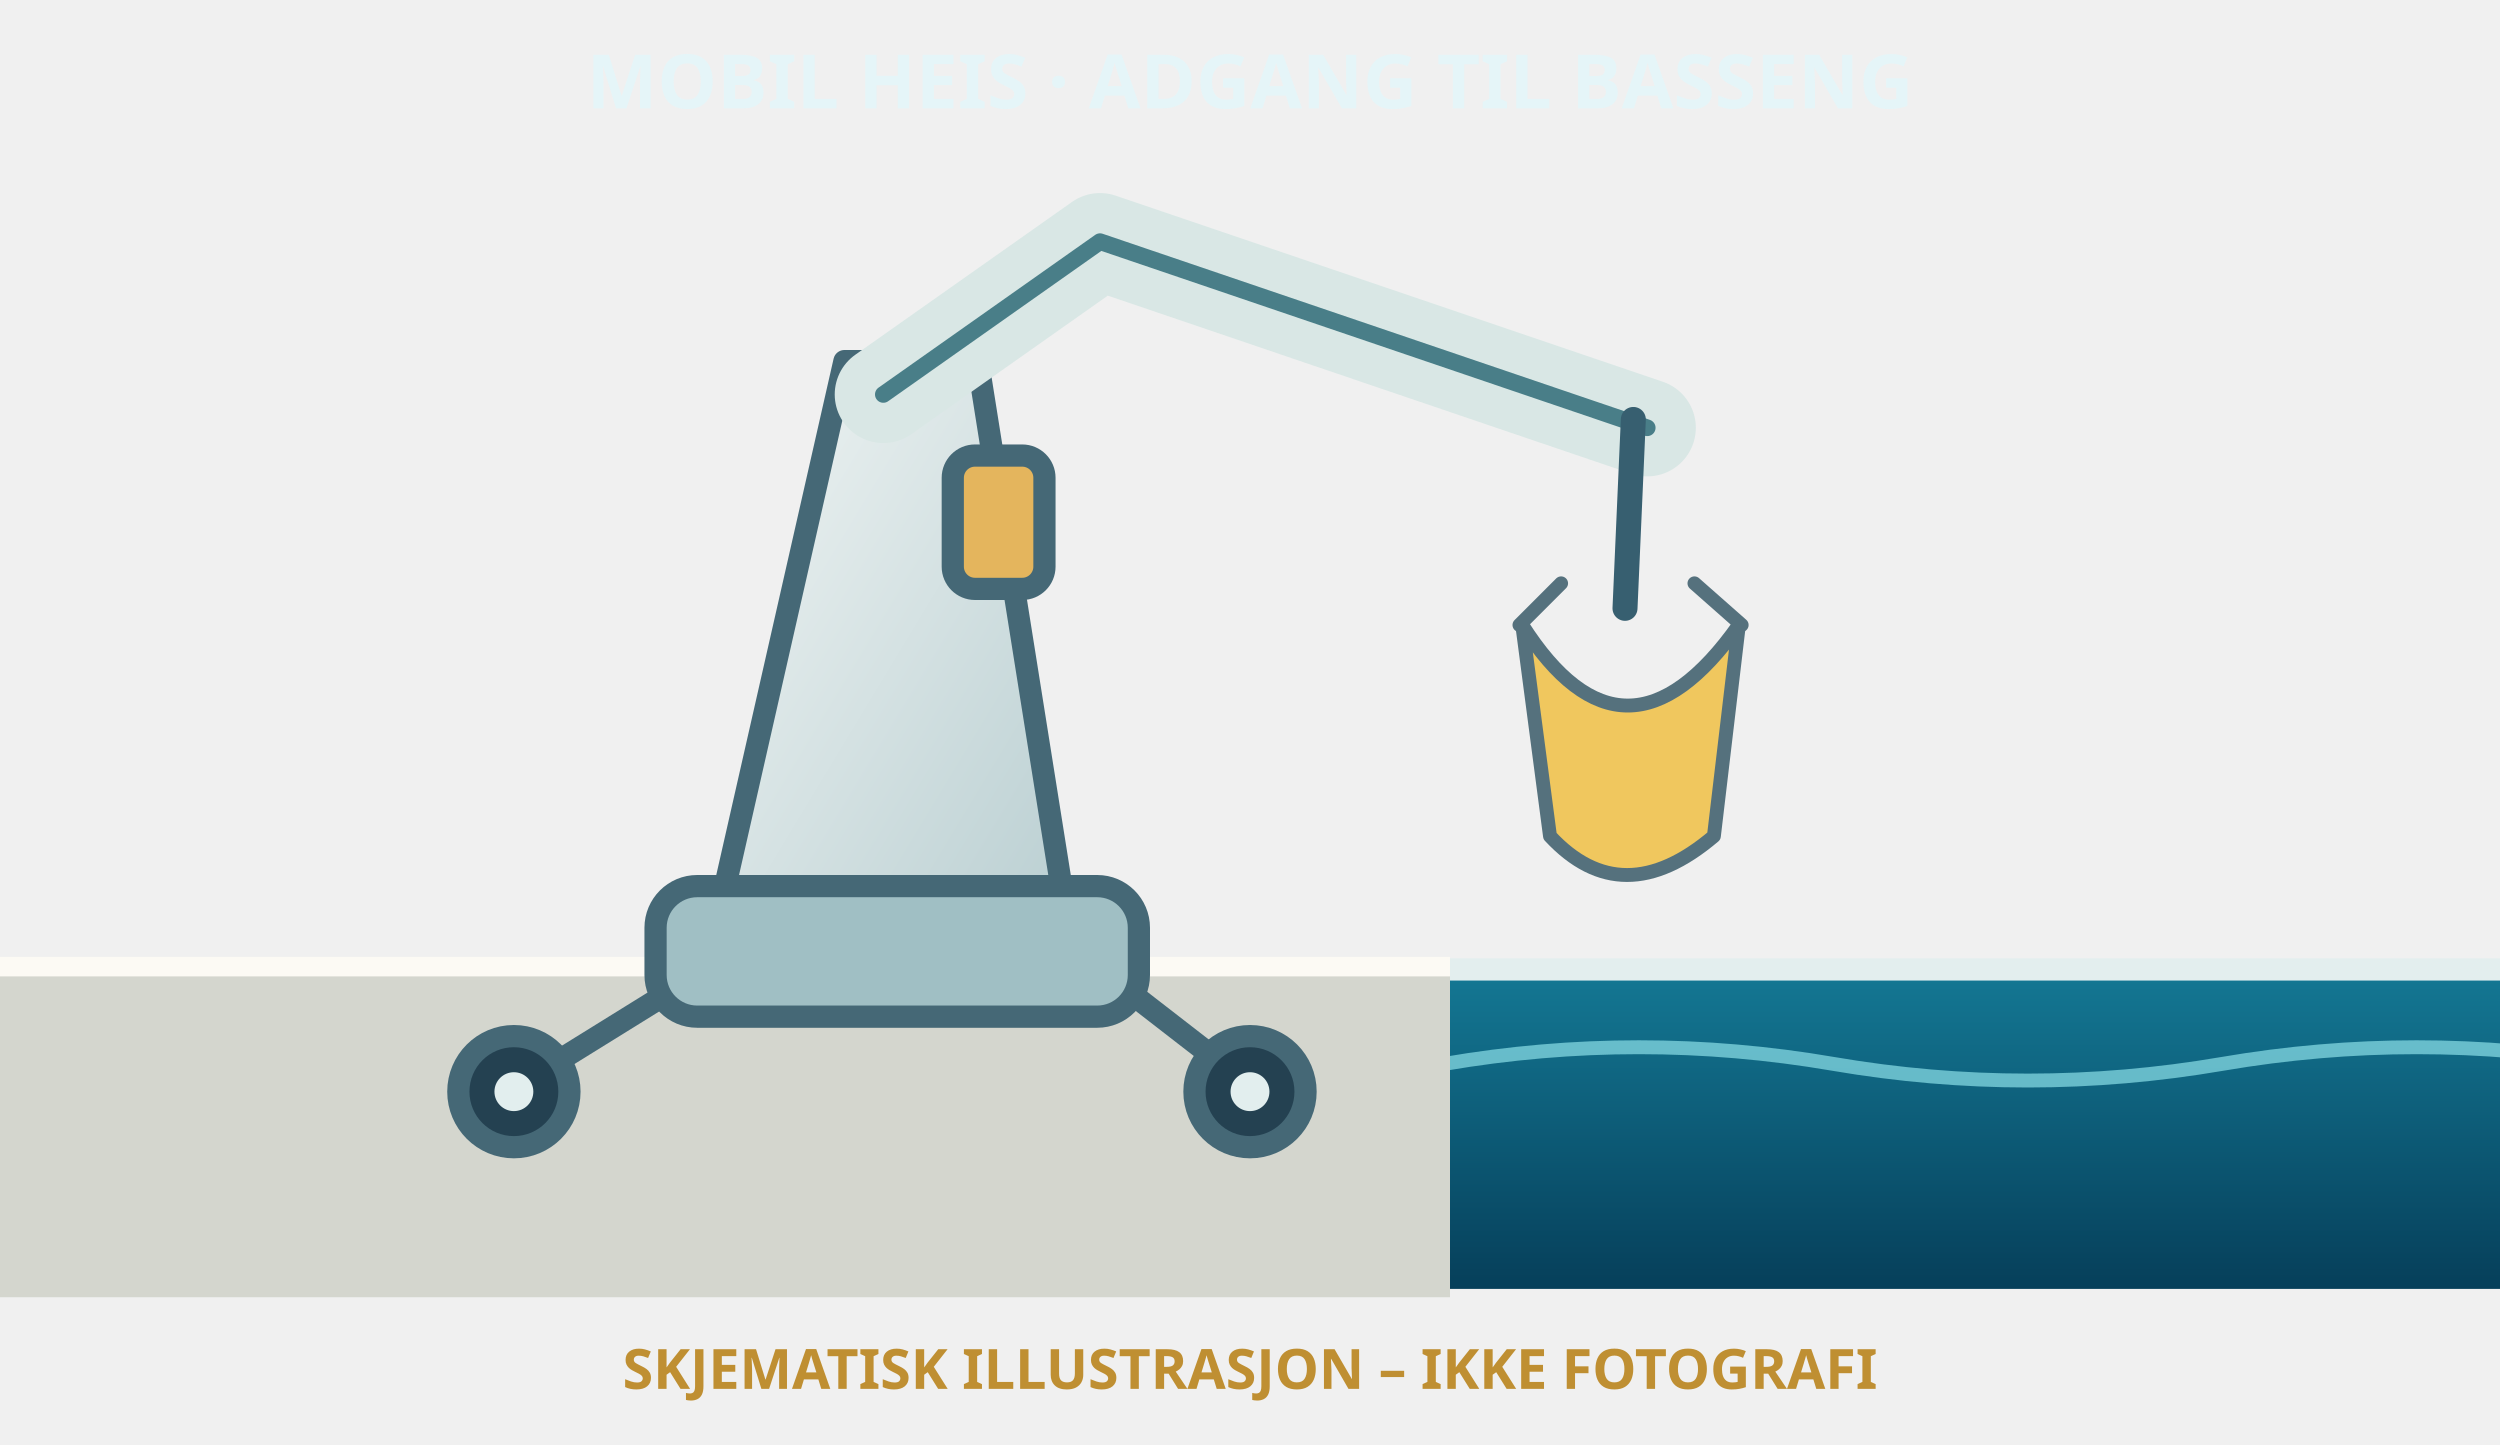
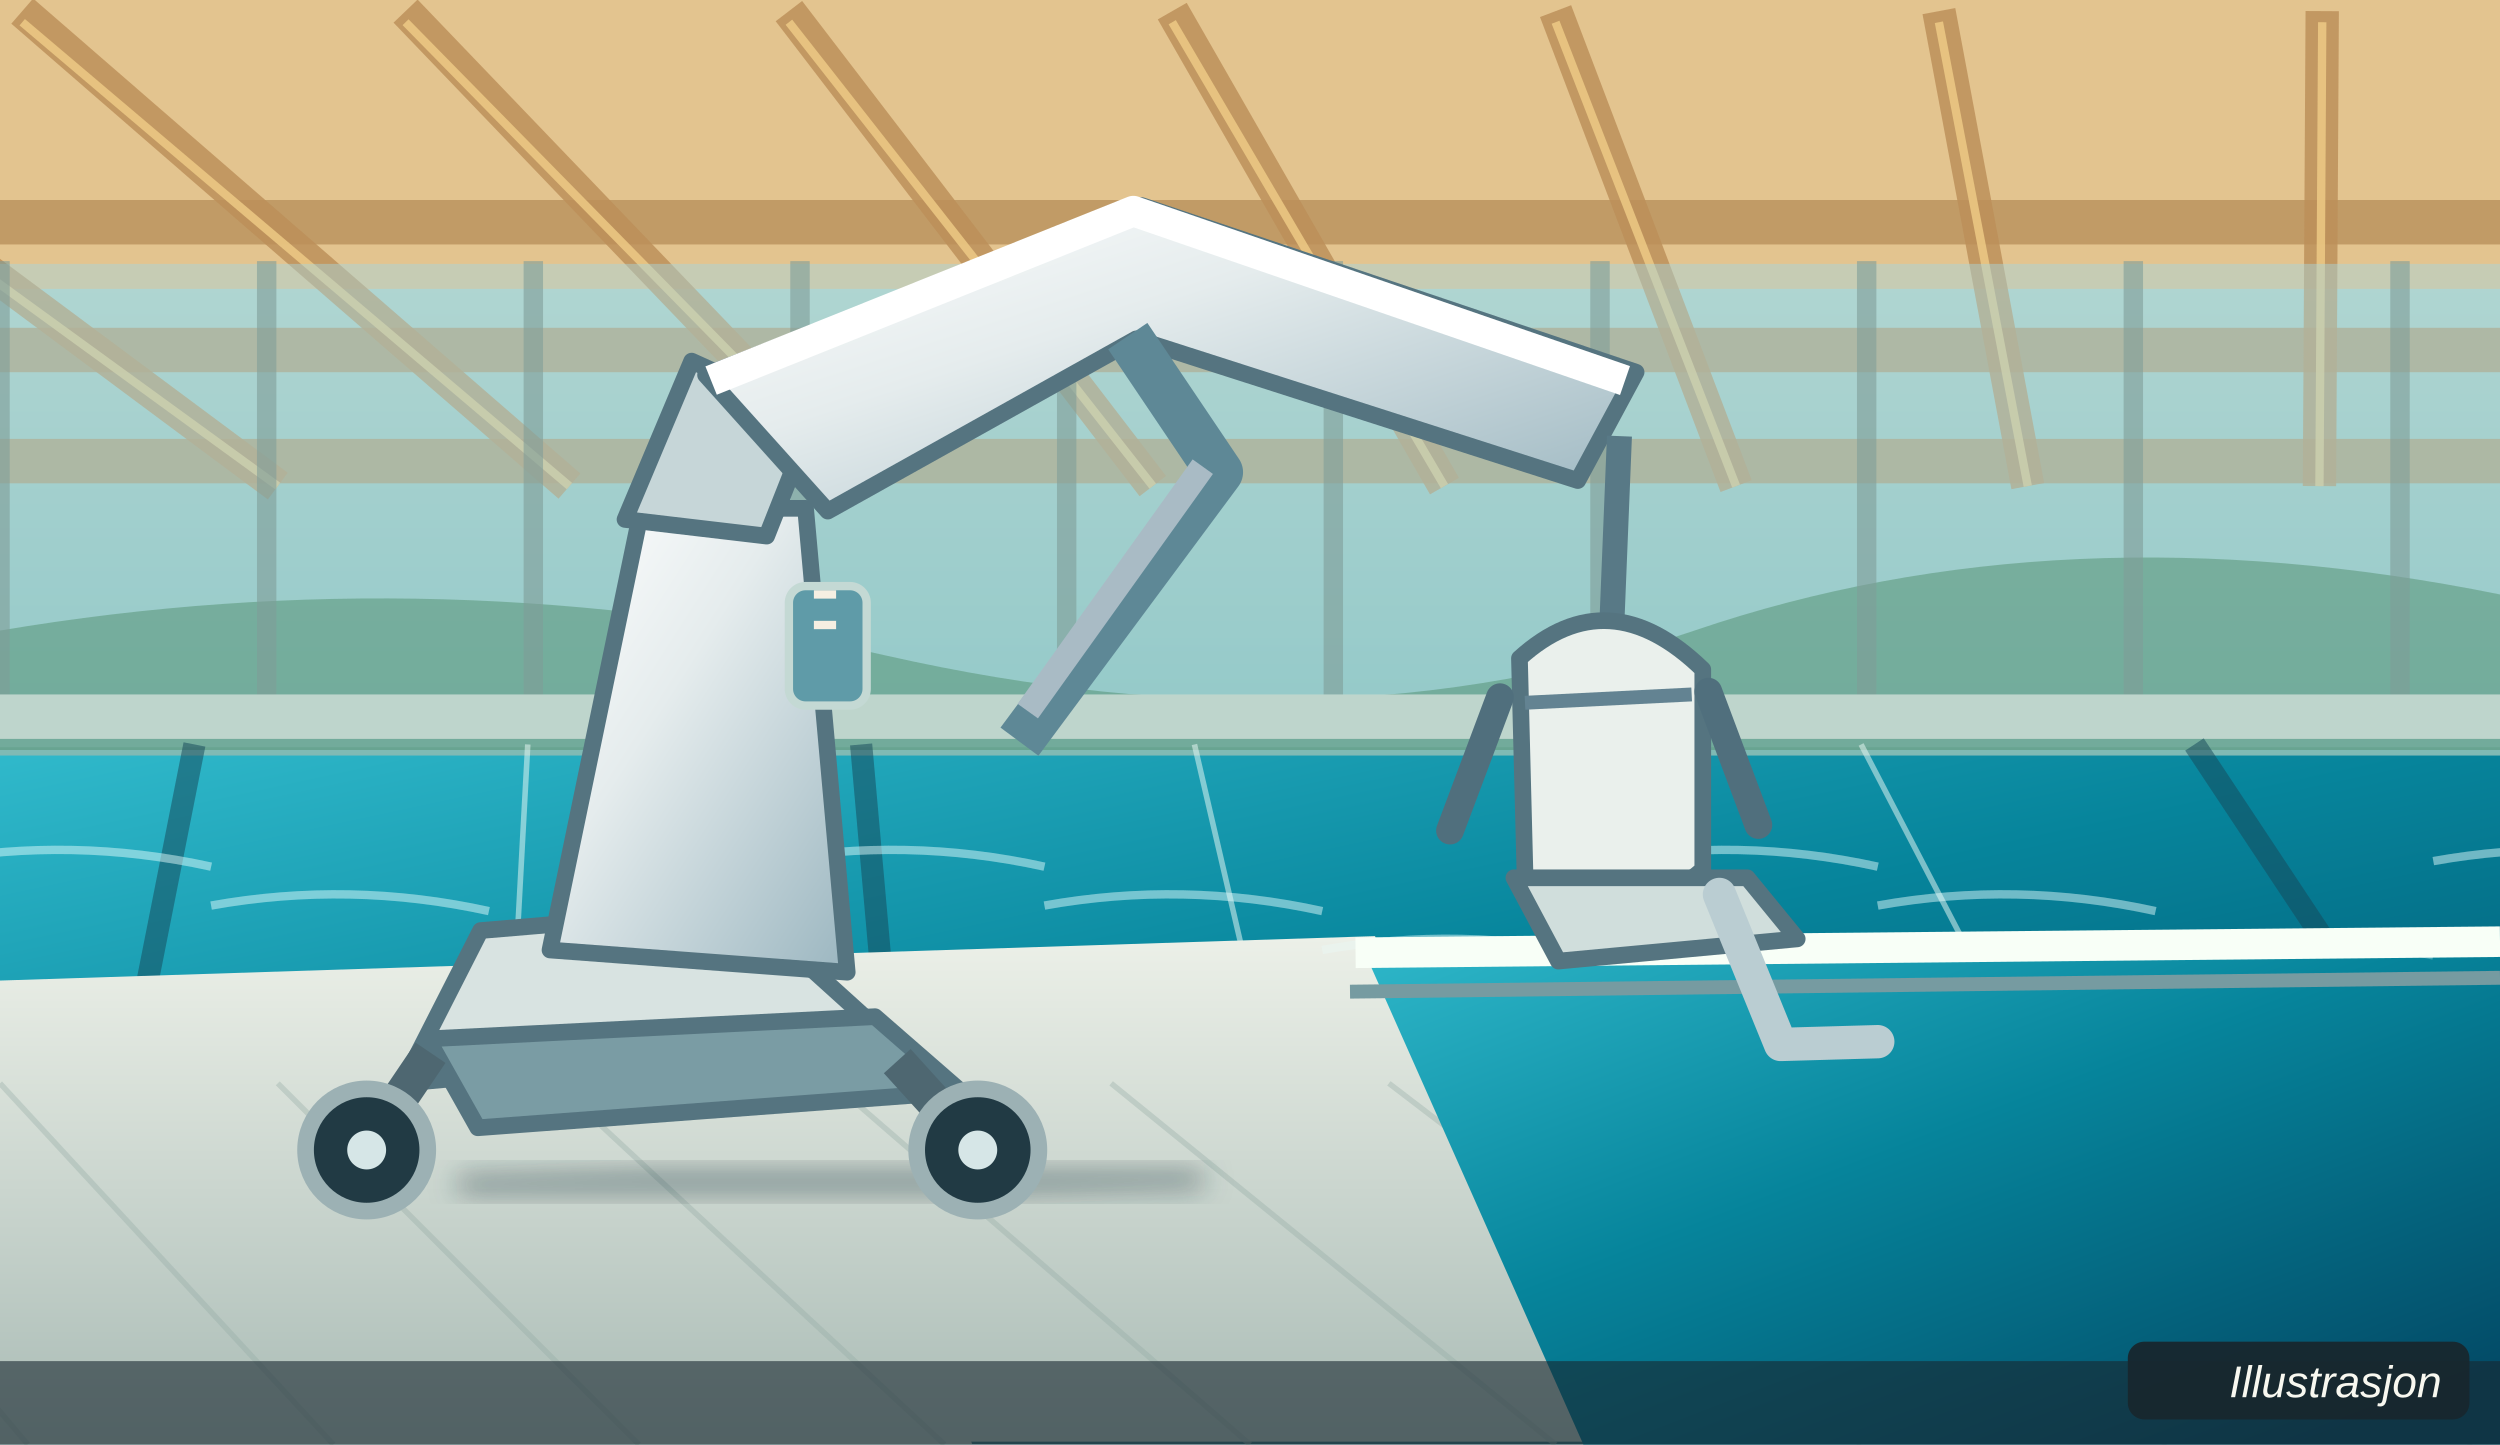
- <svg xmlns="http://www.w3.org/2000/svg" width="900" height="520" viewBox="0 0 900 520" role="img" aria-label="Skjematisk tegning av en mobil løfteheis ved bassengkanten. Illustrasjon – ikke fotografi.">
+ <svg xmlns="http://www.w3.org/2000/svg" width="900" height="520" viewBox="0 0 900 520" role="img" aria-label="Illustrasjon av en mobil bassengheis med hjul, svingarm, sete og fotstøtte ved et innendørs basseng som minner om Tøyenbadet; konkret modell er ikke verifisert.">
  <defs>
-     <linearGradient id="pool" x1="0" y1="0" x2="0" y2="1">
-       <stop offset="0" stop-color="#147995" />
-       <stop offset="1" stop-color="#063f5a" />
+     <linearGradient id="room" x1="0" y1="0" x2="0" y2="1">
+       <stop stop-color="#d9e4d2" />
+       <stop offset=".48" stop-color="#86c0b9" />
+       <stop offset="1" stop-color="#376f77" />
    </linearGradient>
-     <linearGradient id="steel" x1="0" y1="0" x2="1" y2="1">
-       <stop offset="0" stop-color="#f2f6f5" />
-       <stop offset="1" stop-color="#b7cdd0" />
+     <linearGradient id="pool" x1="0" y1="0" x2=".85" y2="1">
+       <stop stop-color="#30b9cb" />
+       <stop offset=".48" stop-color="#06849b" />
+       <stop offset="1" stop-color="#034a66" />
    </linearGradient>
+     <linearGradient id="metal" x1="0" y1="0" x2="1" y2="1">
+       <stop stop-color="#fff" />
+       <stop offset=".4" stop-color="#e5eced" />
+       <stop offset="1" stop-color="#9bb6c0" />
+     </linearGradient>
+     <linearGradient id="deck" x1="0" y1="0" x2="0" y2="1">
+       <stop stop-color="#ecf0e8" />
+       <stop offset="1" stop-color="#a9bbb5" />
+     </linearGradient>
+     <linearGradient id="shadow" x1="0" y1="0" x2="1" y2="1">
+       <stop stop-color="#183a48" stop-opacity=".35" />
+       <stop offset="1" stop-color="#163747" stop-opacity="0" />
+     </linearGradient>
+     <filter id="soft">
+       <feGaussianBlur stdDeviation="5" />
+     </filter>
  </defs>
-   <path d="M520 347H900V464H520z" fill="url(#pool)" />
-   <path d="M520 349H900" stroke="#e3eeee" stroke-width="8" />
-   <path d="M520 383Q590 371 660 383T800 383T940 383" fill="none" stroke="#8be0e8" stroke-width="5" opacity=".7" />
-   <path d="M0 346H522V467H0z" fill="#d4d6ce" />
-   <path d="M0 348H522" stroke="#fcfaf4" stroke-width="7" />
-   <g stroke="#456876" stroke-width="8" stroke-linecap="round" stroke-linejoin="round">
-     <path d="M254 350L304 130H352L387 350" fill="url(#steel)" />
-     <rect x="236" y="319" width="174" height="47" rx="15" fill="#a0bfc4" />
-     <path d="M238 359L188 390M409 359L449 390" fill="none" />
-     <circle cx="185" cy="393" r="20" fill="#244151" />
-     <circle cx="450" cy="393" r="20" fill="#244151" />
-     <circle cx="185" cy="393" r="7" fill="#e2eeee" stroke="none" />
-     <circle cx="450" cy="393" r="7" fill="#e2eeee" stroke="none" />
-     <path d="M318 142L396 87 593 154" fill="none" stroke="#d9e7e5" stroke-width="35" />
-     <path d="M318 142L396 87 593 154" fill="none" stroke="#497e88" stroke-width="6" />
-     <path d="M588 151L585 219" stroke="#375f70" stroke-width="9" />
-     <path d="M548 225Q585 283 626 225L617 301Q584 329 558 301Z" fill="#f0c75e" stroke="#55717d" stroke-width="5" />
-     <path d="M547 225L562 210M627 225L610 210" fill="none" stroke="#55717d" stroke-width="5" />
-     <rect x="343" y="164" width="33" height="48" rx="8" fill="#e4b55d" />
+   <rect width="900" height="520" fill="url(#room)" />
+   <path d="M0 0H900V104H0Z" fill="#e3c48f" />
+   <path d="M0 80H900M0 126H900M0 166H900" stroke="#b78e5a" stroke-width="16" opacity=".76" />
+   <path d="M-130 4L100 175" stroke="#bc8f59" stroke-width="12" opacity=".83" />
+   <path d="M-130 8L100 175" stroke="#f0cd87" stroke-width="3" opacity=".8" />
+   <path d="M8 4L205 175" stroke="#bc8f59" stroke-width="12" opacity=".83" />
+   <path d="M8 8L205 175" stroke="#f0cd87" stroke-width="3" opacity=".8" />
+   <path d="M146 4L310 175" stroke="#bc8f59" stroke-width="12" opacity=".83" />
+   <path d="M146 8L310 175" stroke="#f0cd87" stroke-width="3" opacity=".8" />
+   <path d="M284 4L415 175" stroke="#bc8f59" stroke-width="12" opacity=".83" />
+   <path d="M284 8L415 175" stroke="#f0cd87" stroke-width="3" opacity=".8" />
+   <path d="M422 4L520 175" stroke="#bc8f59" stroke-width="12" opacity=".83" />
+   <path d="M422 8L520 175" stroke="#f0cd87" stroke-width="3" opacity=".8" />
+   <path d="M560 4L625 175" stroke="#bc8f59" stroke-width="12" opacity=".83" />
+   <path d="M560 8L625 175" stroke="#f0cd87" stroke-width="3" opacity=".8" />
+   <path d="M698 4L730 175" stroke="#bc8f59" stroke-width="12" opacity=".83" />
+   <path d="M698 8L730 175" stroke="#f0cd87" stroke-width="3" opacity=".8" />
+   <path d="M836 4L835 175" stroke="#bc8f59" stroke-width="12" opacity=".83" />
+   <path d="M836 8L835 175" stroke="#f0cd87" stroke-width="3" opacity=".8" />
+   <path d="M974 4L940 175" stroke="#bc8f59" stroke-width="12" opacity=".83" />
+   <path d="M974 8L940 175" stroke="#f0cd87" stroke-width="3" opacity=".8" />
+   <path d="M0 95H900V269H0Z" fill="#a7d5dc" opacity=".48" />
+   <path d="M0 227Q160 200 319 236T610 227T900 214V270H0Z" fill="#4e8d6a" opacity=".48" />
+   <path d="M0 94V254" stroke="#7f9d98" stroke-width="7" opacity=".6" />
+   <path d="M96 94V254" stroke="#7f9d98" stroke-width="7" opacity=".6" />
+   <path d="M192 94V254" stroke="#7f9d98" stroke-width="7" opacity=".6" />
+   <path d="M288 94V254" stroke="#7f9d98" stroke-width="7" opacity=".6" />
+   <path d="M384 94V254" stroke="#7f9d98" stroke-width="7" opacity=".6" />
+   <path d="M480 94V254" stroke="#7f9d98" stroke-width="7" opacity=".6" />
+   <path d="M576 94V254" stroke="#7f9d98" stroke-width="7" opacity=".6" />
+   <path d="M672 94V254" stroke="#7f9d98" stroke-width="7" opacity=".6" />
+   <path d="M768 94V254" stroke="#7f9d98" stroke-width="7" opacity=".6" />
+   <path d="M864 94V254" stroke="#7f9d98" stroke-width="7" opacity=".6" />
+   <path d="M0 258H900" stroke="#bed5cc" stroke-width="16" />
+   <path d="M0 272H900V500H0" fill="url(#pool)" />
+   <path d="M70 268L30 470" stroke="#15495b" stroke-width="8" opacity=".52" />
+   <path d="M190 268L179 470" stroke="#e7f7f3" stroke-width="2" opacity=".52" />
+   <path d="M310 268L328 470" stroke="#15495b" stroke-width="8" opacity=".52" />
+   <path d="M430 268L477 470" stroke="#e7f7f3" stroke-width="2" opacity=".52" />
+   <path d="M550 268L626 470" stroke="#15495b" stroke-width="8" opacity=".52" />
+   <path d="M670 268L775 470" stroke="#e7f7f3" stroke-width="2" opacity=".52" />
+   <path d="M790 268L924 470" stroke="#15495b" stroke-width="8" opacity=".52" />
+   <path d="M910 268L1073 470" stroke="#e7f7f3" stroke-width="2" opacity=".52" />
+   <path d="M-24 310q50 -9 100 2" fill="none" stroke="#e8ffff" stroke-width="3" opacity=".27" />
+   <path d="M76 326q50 -9 100 2" fill="none" stroke="#e8ffff" stroke-width="3" opacity=".27" />
+   <path d="M176 342q50 -9 100 2" fill="none" stroke="#e8ffff" stroke-width="3" opacity=".27" />
+   <path d="M276 310q50 -9 100 2" fill="none" stroke="#e8ffff" stroke-width="3" opacity=".27" />
+   <path d="M376 326q50 -9 100 2" fill="none" stroke="#e8ffff" stroke-width="3" opacity=".27" />
+   <path d="M476 342q50 -9 100 2" fill="none" stroke="#e8ffff" stroke-width="3" opacity=".27" />
+   <path d="M576 310q50 -9 100 2" fill="none" stroke="#e8ffff" stroke-width="3" opacity=".27" />
+   <path d="M676 326q50 -9 100 2" fill="none" stroke="#e8ffff" stroke-width="3" opacity=".27" />
+   <path d="M776 342q50 -9 100 2" fill="none" stroke="#e8ffff" stroke-width="3" opacity=".27" />
+   <path d="M876 310q50 -9 100 2" fill="none" stroke="#e8ffff" stroke-width="3" opacity=".27" />
+   <path d="M976 326q50 -9 100 2" fill="none" stroke="#e8ffff" stroke-width="3" opacity=".27" />
+   <path d="M0 390L298 363L350 520H0Z" fill="url(#deck)" />
+   <path d="M-100 390L10 520" stroke="#92a9a3" stroke-width="2" opacity=".35" />
+   <path d="M0 390L120 520" stroke="#92a9a3" stroke-width="2" opacity=".35" />
+   <path d="M100 390L230 520" stroke="#92a9a3" stroke-width="2" opacity=".35" />
+   <path d="M200 390L340 520" stroke="#92a9a3" stroke-width="2" opacity=".35" />
+   <path d="M300 390L450 520" stroke="#92a9a3" stroke-width="2" opacity=".35" />
+   <path d="M400 390L560 520" stroke="#92a9a3" stroke-width="2" opacity=".35" />
+   <path d="M500 390L670 520" stroke="#92a9a3" stroke-width="2" opacity=".35" />
+   <path d="M600 390L780 520" stroke="#92a9a3" stroke-width="2" opacity=".35" />
+   <path d="M700 390L890 520" stroke="#92a9a3" stroke-width="2" opacity=".35" />
+   <path d="M800 390L1000 520" stroke="#92a9a3" stroke-width="2" opacity=".35" />
+   <path d="M900 390L1110 520" stroke="#92a9a3" stroke-width="2" opacity=".35" />
+   <path d="M1000 390L1220 520" stroke="#92a9a3" stroke-width="2" opacity=".35" />
+   <path d="M1100 390L1330 520" stroke="#92a9a3" stroke-width="2" opacity=".35" />
+   <path d="M0 392L298 364" stroke="#f1f7ef" stroke-width="11" />
+   <path d="M1 402L300 375" stroke="#5e8d91" stroke-width="5" opacity=".8" />
+   <path d="M0 353L495 337L573 519H0Z" fill="url(#deck)" />
+   <path d="M-100 390L10 520" stroke="#92a9a3" stroke-width="2" opacity=".35" />
+   <path d="M0 390L120 520" stroke="#92a9a3" stroke-width="2" opacity=".35" />
+   <path d="M100 390L230 520" stroke="#92a9a3" stroke-width="2" opacity=".35" />
+   <path d="M200 390L340 520" stroke="#92a9a3" stroke-width="2" opacity=".35" />
+   <path d="M300 390L450 520" stroke="#92a9a3" stroke-width="2" opacity=".35" />
+   <path d="M400 390L560 520" stroke="#92a9a3" stroke-width="2" opacity=".35" />
+   <path d="M500 390L670 520" stroke="#92a9a3" stroke-width="2" opacity=".35" />
+   <path d="M600 390L780 520" stroke="#92a9a3" stroke-width="2" opacity=".35" />
+   <path d="M700 390L890 520" stroke="#92a9a3" stroke-width="2" opacity=".35" />
+   <path d="M800 390L1000 520" stroke="#92a9a3" stroke-width="2" opacity=".35" />
+   <path d="M900 390L1110 520" stroke="#92a9a3" stroke-width="2" opacity=".35" />
+   <path d="M1000 390L1220 520" stroke="#92a9a3" stroke-width="2" opacity=".35" />
+   <path d="M1100 390L1330 520" stroke="#92a9a3" stroke-width="2" opacity=".35" />
+   <path d="M490 340L900 335V520H570Z" fill="url(#pool)" />
+   <path d="M-24 310q50 -9 100 2" fill="none" stroke="#e8ffff" stroke-width="3" opacity=".27" />
+   <path d="M76 326q50 -9 100 2" fill="none" stroke="#e8ffff" stroke-width="3" opacity=".27" />
+   <path d="M176 342q50 -9 100 2" fill="none" stroke="#e8ffff" stroke-width="3" opacity=".27" />
+   <path d="M276 310q50 -9 100 2" fill="none" stroke="#e8ffff" stroke-width="3" opacity=".27" />
+   <path d="M376 326q50 -9 100 2" fill="none" stroke="#e8ffff" stroke-width="3" opacity=".27" />
+   <path d="M476 342q50 -9 100 2" fill="none" stroke="#e8ffff" stroke-width="3" opacity=".27" />
+   <path d="M576 310q50 -9 100 2" fill="none" stroke="#e8ffff" stroke-width="3" opacity=".27" />
+   <path d="M676 326q50 -9 100 2" fill="none" stroke="#e8ffff" stroke-width="3" opacity=".27" />
+   <path d="M776 342q50 -9 100 2" fill="none" stroke="#e8ffff" stroke-width="3" opacity=".27" />
+   <path d="M876 310q50 -9 100 2" fill="none" stroke="#e8ffff" stroke-width="3" opacity=".27" />
+   <path d="M976 326q50 -9 100 2" fill="none" stroke="#e8ffff" stroke-width="3" opacity=".27" />
+   <path d="M488 343L900 339" stroke="#f8fff7" stroke-width="11" />
+   <path d="M486 357L900 352" stroke="#769ba1" stroke-width="5" />
+   <path d="M165 432L433 419" stroke="#102b36" stroke-width="22" opacity=".28" filter="url(#soft)" />
+   <g stroke="#557480" stroke-width="6" stroke-linejoin="round">
+     <path d="M173 335L268 327L320 374L145 390Z" fill="#d8e3e1" />
+     <path d="M154 374L315 366L346 393L172 406Z" fill="#7a9ca4" />
+     <path d="M198 342L231 183L290 183L305 350Z" fill="url(#metal)" />
+     <path d="M225 187L249 130L293 150L276 193Z" fill="#c6d6d8" />
+     <path d="M254 135L411 74L589 134L568 173L409 122L298 184Z" fill="url(#metal)" />
+     <path d="M256 137L408 76L585 137" fill="none" stroke="#fff" stroke-width="11" />
+     <path d="M406 121L439 170L367 267" fill="none" stroke="#5e8896" stroke-width="17" />
+     <path d="M433 168L370 256" fill="none" stroke="#a9bbc5" stroke-width="9" />
+     <path d="M583 157L580 231" fill="none" stroke="#587986" stroke-width="9" />
+     <path d="M547 237Q579 208 613 241L613 313Q580 342 549 315Z" fill="#eaf0ec" />
+     <path d="M549 253L609 250" stroke="#638392" stroke-width="5" />
+     <path d="M545 316L629 316L647 338L561 346Z" fill="#d0dedc" />
+     <path d="M619 322L641 376L676 375" fill="none" stroke="#bacdd2" stroke-width="12" stroke-linecap="round" />
+     <path d="M540 251L522 299M615 249L633 297" fill="none" stroke="#506f7d" stroke-width="10" stroke-linecap="round" />
+     <path d="M155 379L132 413M323 382L352 414" fill="none" stroke="#4e6771" stroke-width="13" />
  </g>
-   <text x="450" y="39" text-anchor="middle" font-family="system-ui,sans-serif" font-weight="750" font-size="27" fill="#e5f5f8">MOBIL HEIS · ADGANG TIL BASSENG</text>
-   <text x="450" y="500" text-anchor="middle" font-family="system-ui,sans-serif" font-size="20" font-weight="650" fill="#bf8f32">SKJEMATISK ILLUSTRASJON – IKKE FOTOGRAFI</text>
+   <circle cx="132" cy="414" r="22" fill="#213a44" stroke="#9cb1b4" stroke-width="6" />
+   <circle cx="352" cy="414" r="22" fill="#213a44" stroke="#9cb1b4" stroke-width="6" />
+   <circle cx="132" cy="414" r="7" fill="#d6e6e7" />
+   <circle cx="352" cy="414" r="7" fill="#d6e6e7" />
+   <rect x="284" y="211" width="28" height="43" rx="6" fill="#5f9ba8" stroke="#c4d9d4" stroke-width="3" />
+   <path d="M293 214L301 214M293 225L301 225" stroke="#f6efe2" stroke-width="3" />
+   <path d="M0 490H900V520H0Z" fill="#18272e" opacity=".6" />
+   <rect x="766" y="483" width="123" height="28" rx="6" fill="#17272e" opacity=".95" />
+   <text x="879" y="503" text-anchor="end" font-family="Arial,Helvetica,sans-serif" font-style="italic" font-size="16" fill="#f8f8f0">Illustrasjon</text>
</svg>
